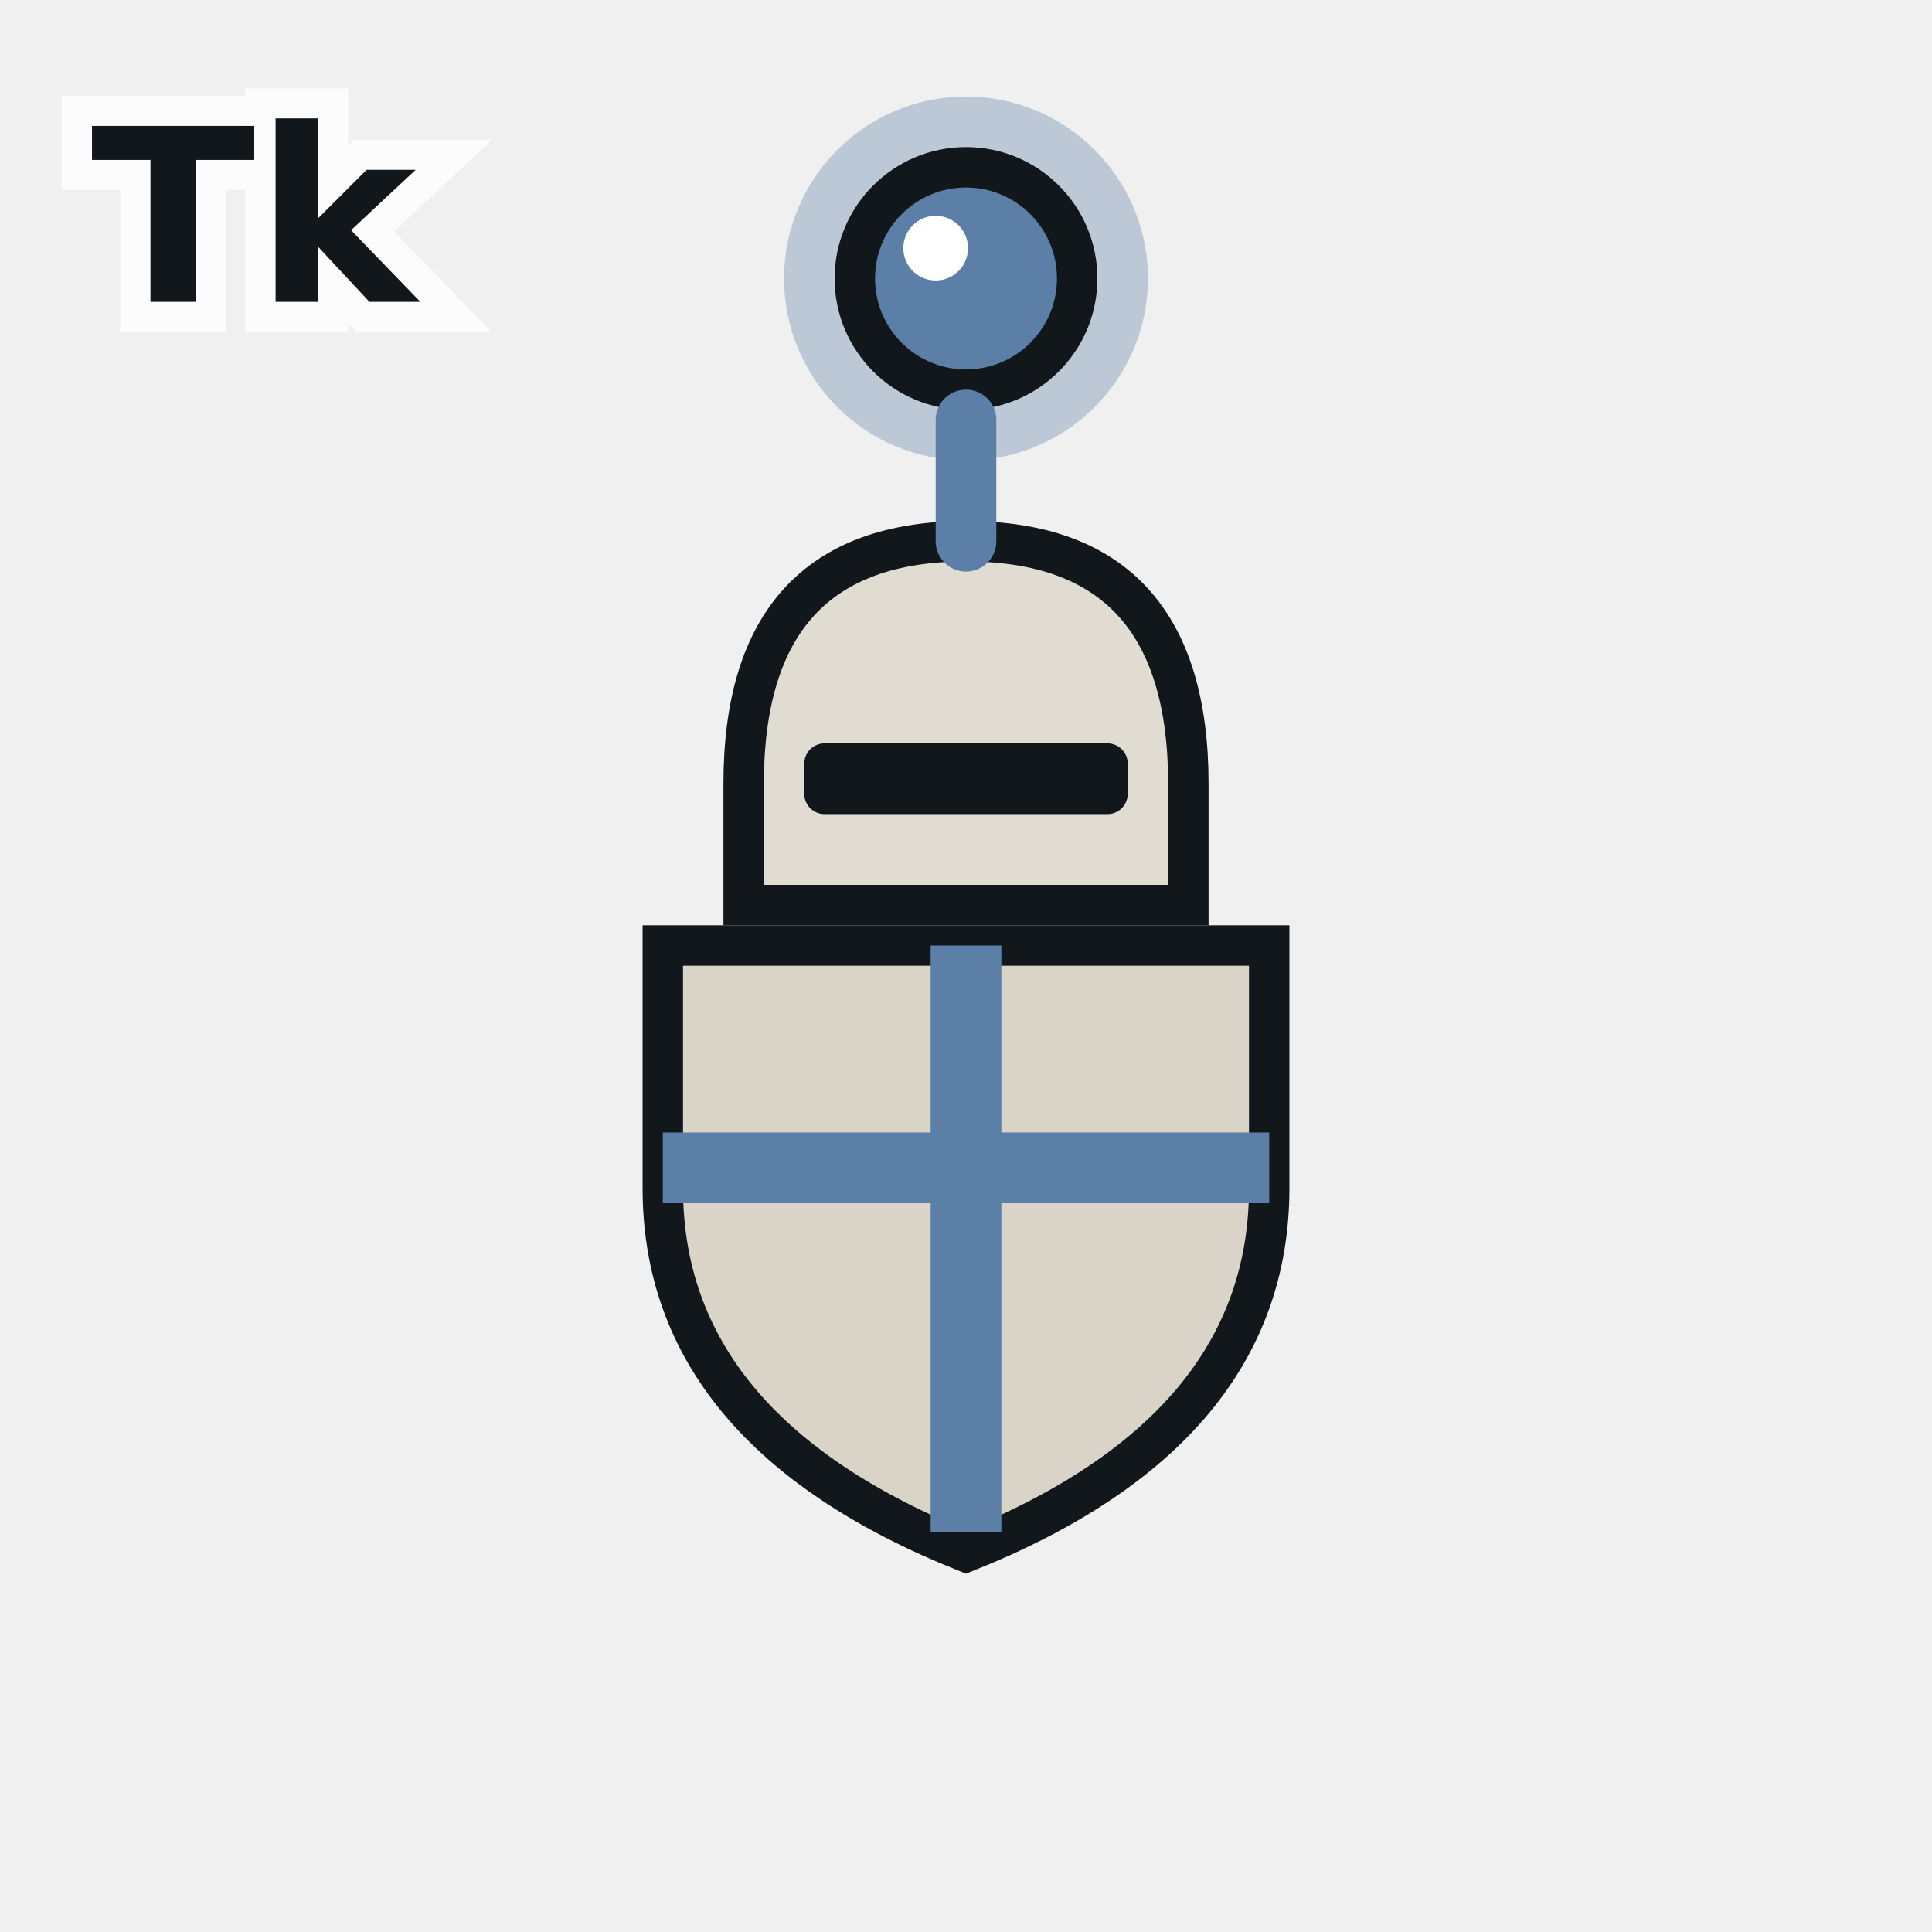
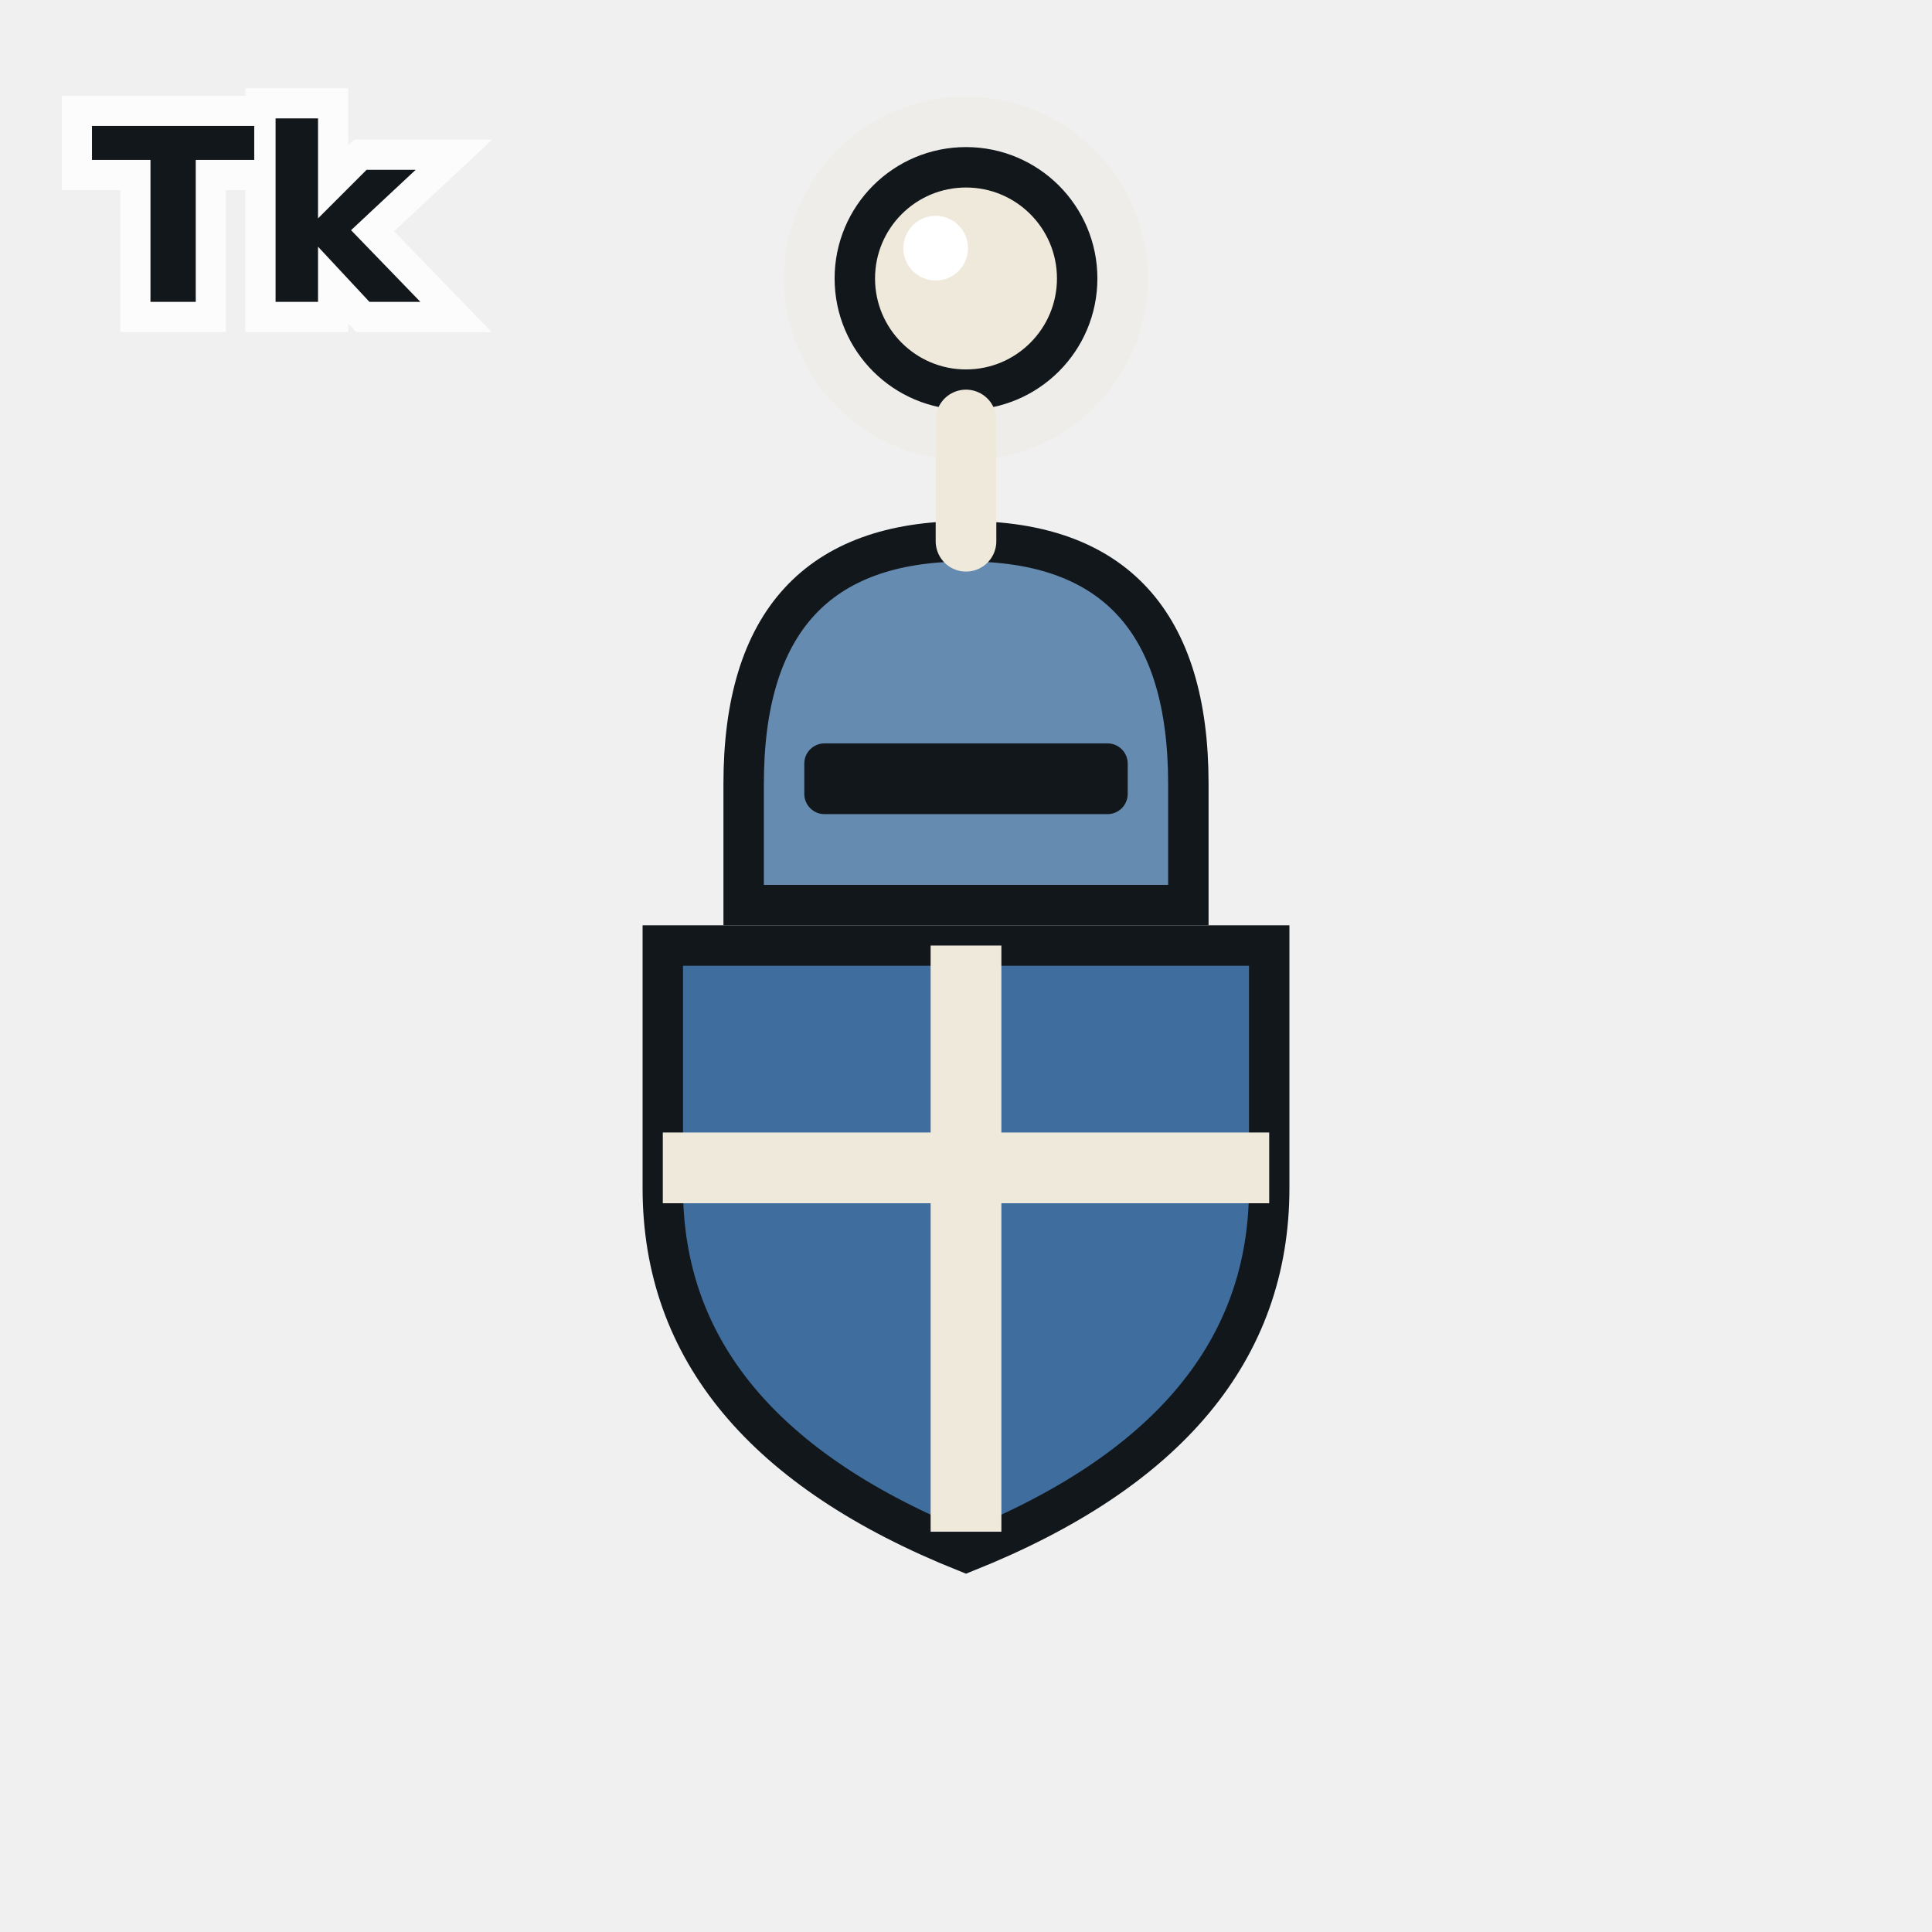
<svg xmlns="http://www.w3.org/2000/svg" width="64" height="64" viewBox="0 0 64 64">
  <g transform="translate(32,34) rotate(0) scale(0.930,0.930)">
    <g transform="scale(.72)">
      <g>
-         <circle cx="0" cy="-37" r="9" fill="#5b7fa6" opacity=".35" />
-         <circle cx="0" cy="-37" r="5.5" fill="#5b7fa6" stroke="#12171c" stroke-width="2" />
+         <circle cx="0" cy="-37" r="9" fill="#efe9dc" opacity=".35" />
+         <circle cx="0" cy="-37" r="5.5" fill="#efe9dc" stroke="#12171c" stroke-width="2" />
        <circle cx="-1.5" cy="-38.5" r="1.6" fill="#fff" />
-         <path d="M-15 -4 L15 -4 L15 8 Q15 20 0 26 Q-15 20 -15 8Z" fill="#d9d4c7" stroke="#12171c" stroke-width="2" />
-         <path d="M0 -4 L0 25 M-15 7 L15 7" stroke="#5b7fa6" stroke-width="3.5" />
-         <path d="M-11 -6 L-11 -12 Q-11 -24 0 -24 Q11 -24 11 -12 L11 -6Z" fill="#e0dcd2" stroke="#12171c" stroke-width="2" />
+         <path d="M-15 -4 L15 -4 L15 8 Q15 20 0 26 Q-15 20 -15 8Z" fill="#3f6e9e" stroke="#12171c" stroke-width="2" />
+         <path d="M0 -4 L0 25 M-15 7 L15 7" stroke="#efe9dc" stroke-width="3.5" />
+         <path d="M-11 -6 L-11 -12 Q-11 -24 0 -24 Q11 -24 11 -12 L11 -6Z" fill="#658bb1" stroke="#12171c" stroke-width="2" />
        <rect x="-8" y="-14" width="16" height="3.5" rx="1" fill="#12171c" />
-         <path d="M0 -24 L0 -30" stroke="#5b7fa6" stroke-width="3" stroke-linecap="round" />
+         <path d="M0 -24 L0 -30" stroke="#efe9dc" stroke-width="3" stroke-linecap="round" />
      </g>
    </g>
  </g>
  <text x="3" y="10" font-family="Verdana,DejaVu Sans,sans-serif" font-size="8" font-weight="700" fill="#12171c" stroke="#fff" stroke-width="2" stroke-opacity=".8" paint-order="stroke">Tk</text>
</svg>
